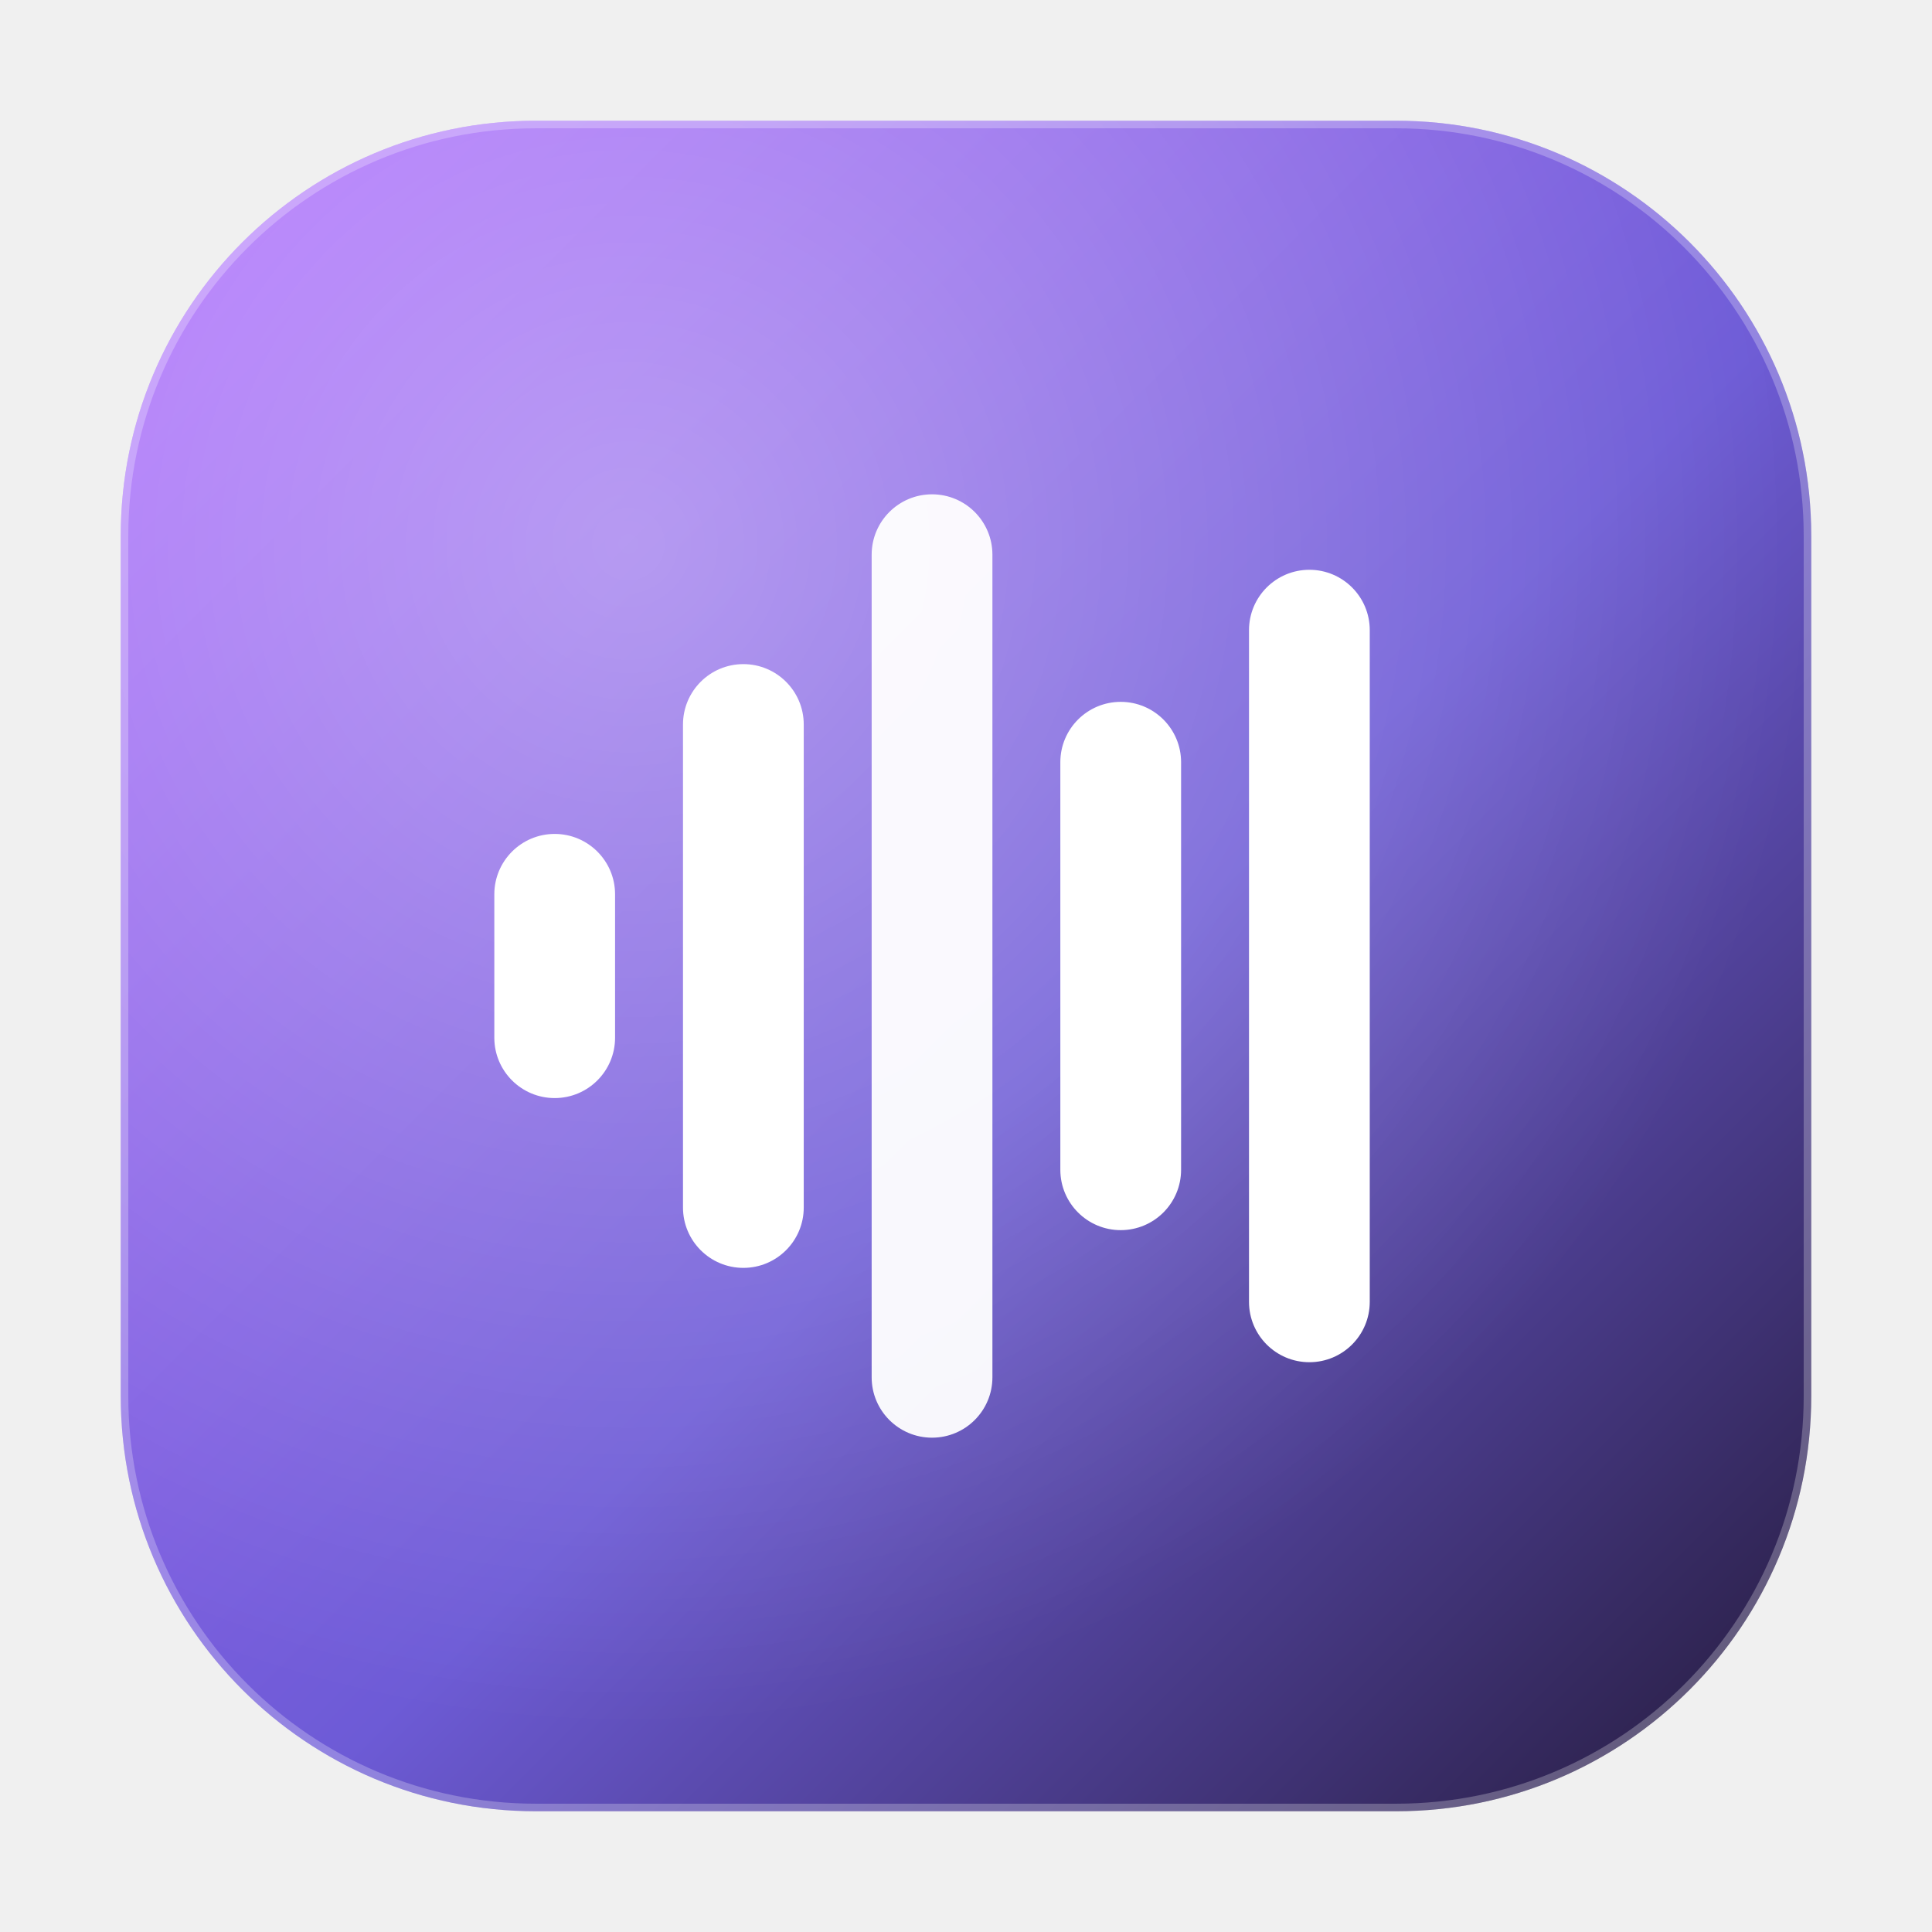
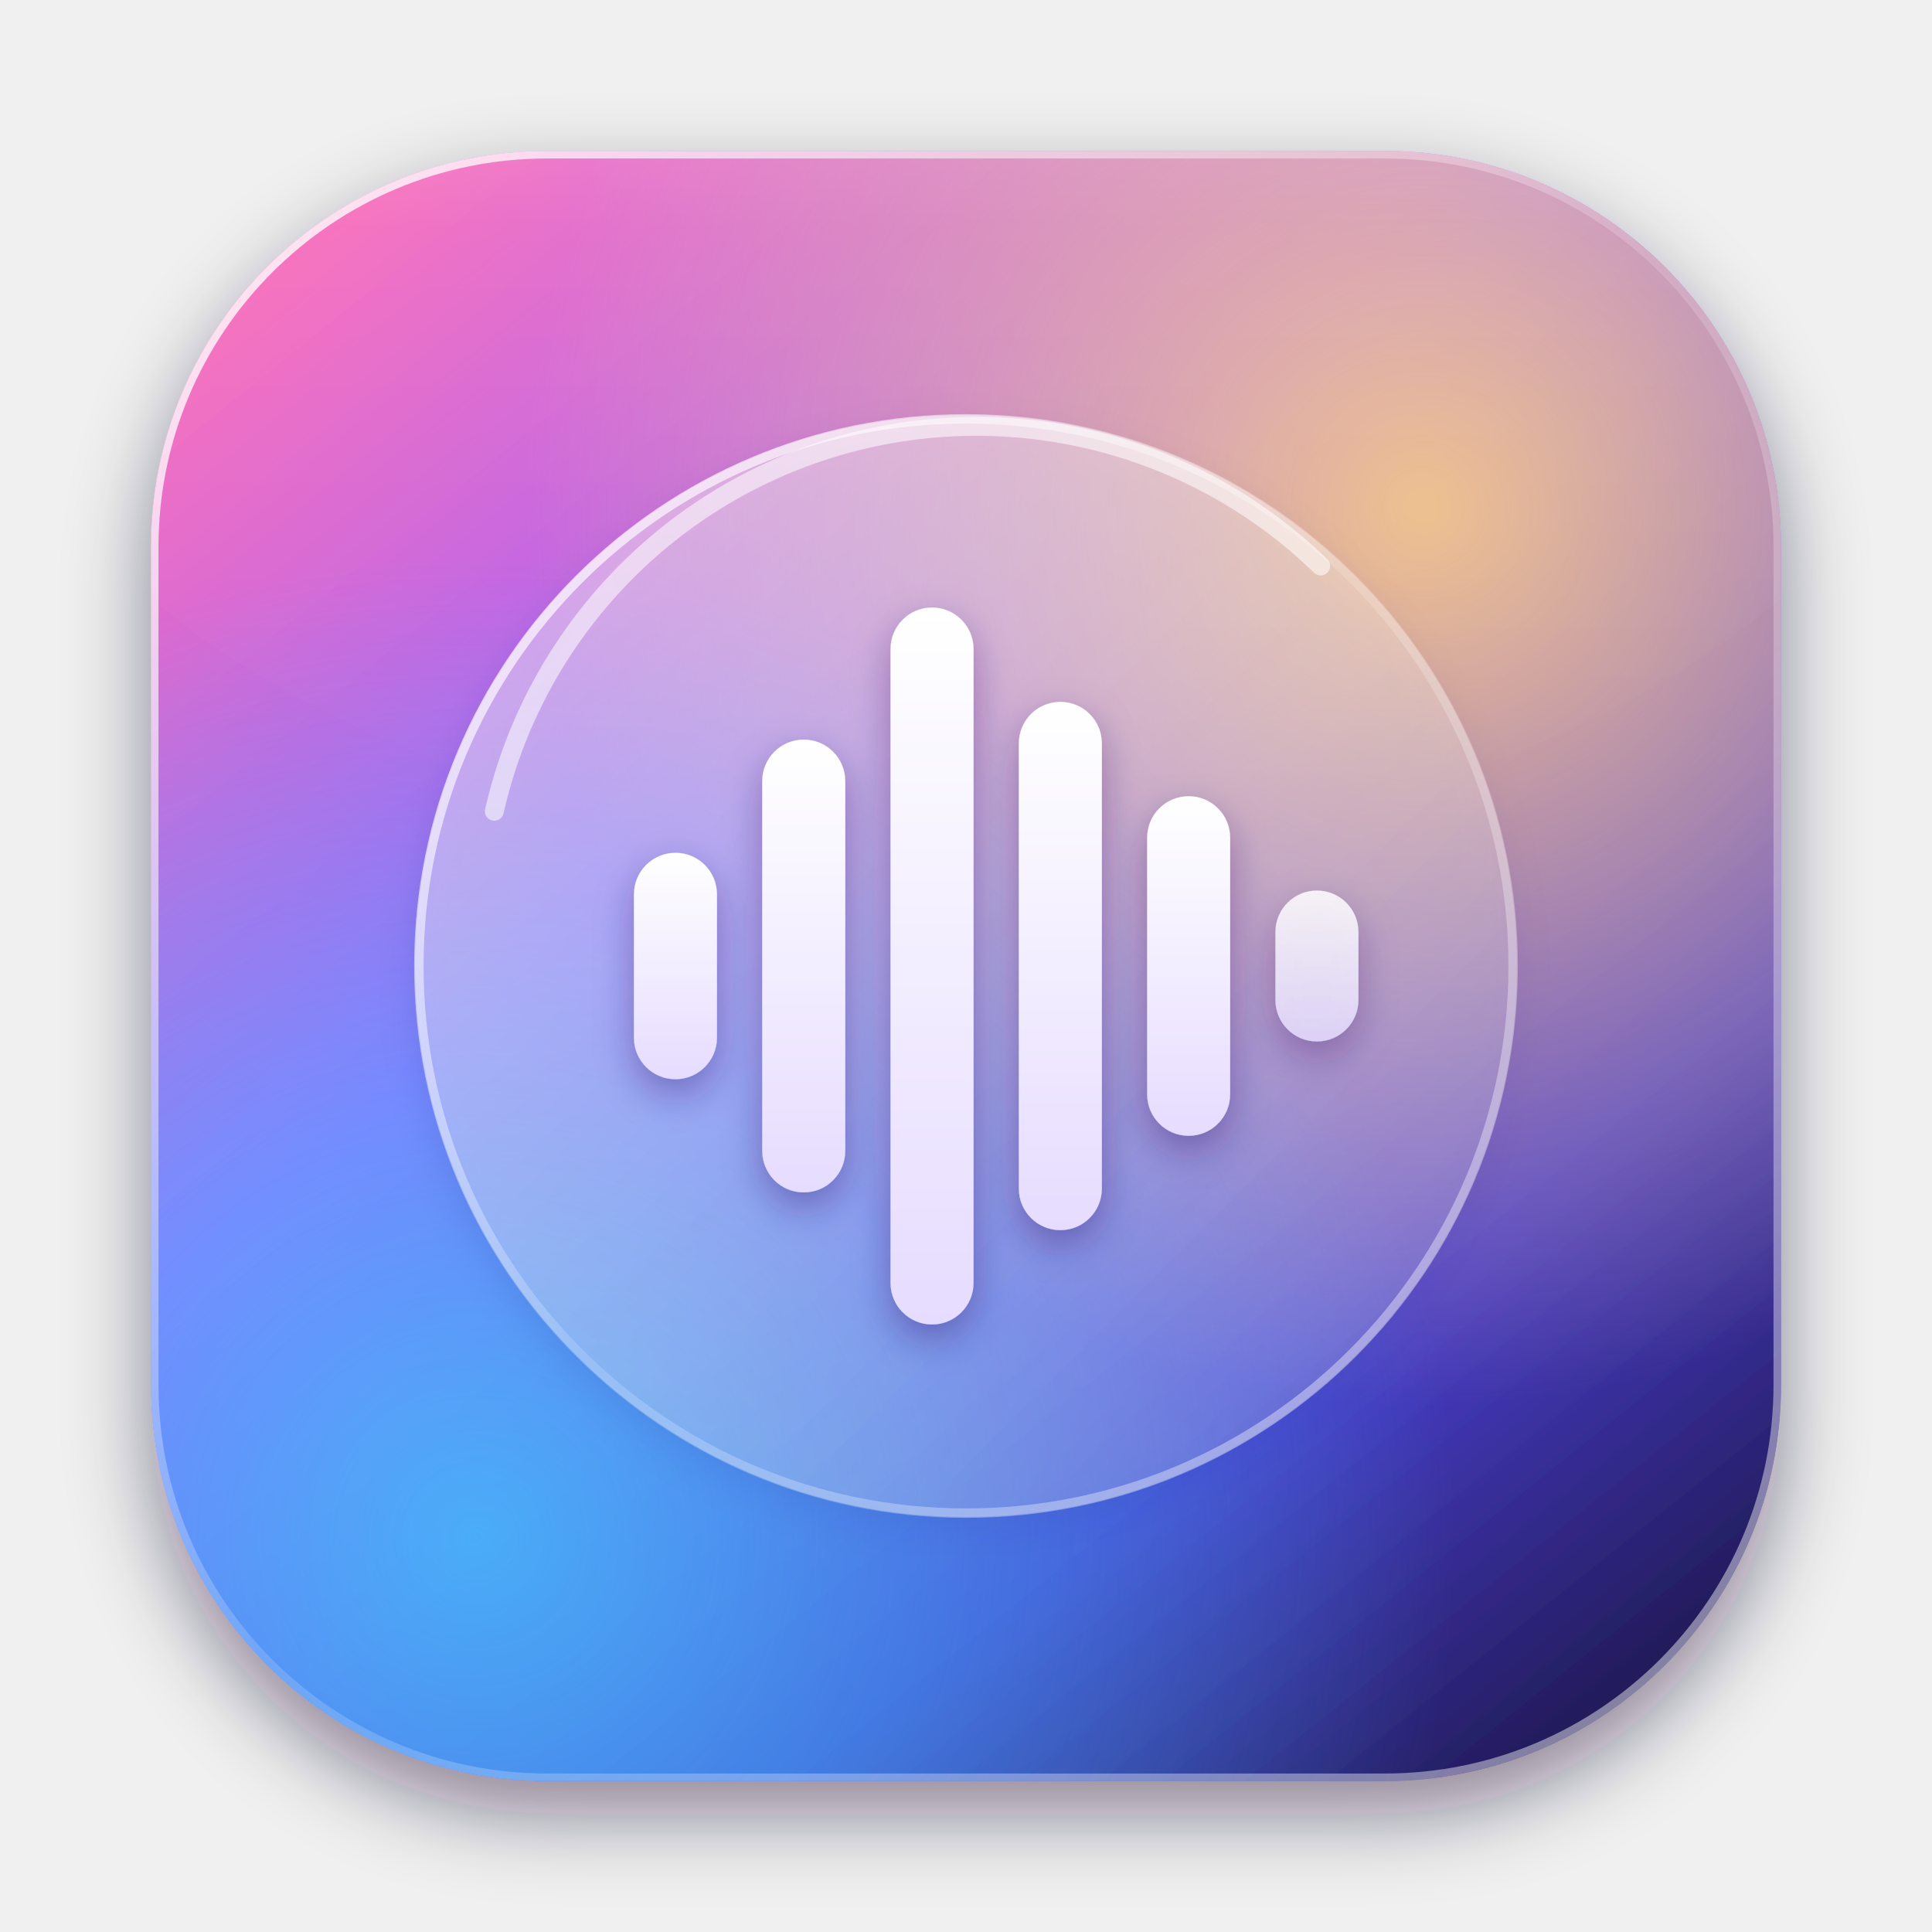
<svg xmlns="http://www.w3.org/2000/svg" width="1024" height="1024" viewBox="0 0 1024 1024">
  <defs>
-     <linearGradient id="bg" x1="0" y1="0" x2="1" y2="1">
-       <stop offset="0" stop-color="#b06dff" />
-       <stop offset="0.55" stop-color="#6d5bd6" />
-       <stop offset="1" stop-color="#241a3a" />
+     <linearGradient id="bg" x1="0.1" y1="0" x2="0.9" y2="1">
+       <stop offset="0" stop-color="#ff6fb5" />
+       <stop offset="0.38" stop-color="#9b5cff" />
+       <stop offset="0.75" stop-color="#4b3fd1" />
+       <stop offset="1" stop-color="#1c1648" />
    </linearGradient>
-     <radialGradient id="glow" cx="0.3" cy="0.25" r="0.7">
-       <stop offset="0" stop-color="#ffffff" stop-opacity="0.35" />
+     <radialGradient id="aura1" cx="0.78" cy="0.22" r="0.55">
+       <stop offset="0" stop-color="#ffd27a" stop-opacity="0.85" />
+       <stop offset="1" stop-color="#ffd27a" stop-opacity="0" />
+     </radialGradient>
+     <radialGradient id="aura2" cx="0.2" cy="0.85" r="0.6">
+       <stop offset="0" stop-color="#38d6ff" stop-opacity="0.7" />
+       <stop offset="1" stop-color="#38d6ff" stop-opacity="0" />
+     </radialGradient>
+     <linearGradient id="gloss" x1="0" y1="0" x2="0" y2="1">
+       <stop offset="0" stop-color="#ffffff" stop-opacity="0.45" />
+       <stop offset="0.45" stop-color="#ffffff" stop-opacity="0.05" />
      <stop offset="1" stop-color="#ffffff" stop-opacity="0" />
-     </radialGradient>
+     </linearGradient>
+     <linearGradient id="glass" x1="0" y1="0" x2="1" y2="1">
+       <stop offset="0" stop-color="#ffffff" stop-opacity="0.42" />
+       <stop offset="1" stop-color="#ffffff" stop-opacity="0.12" />
+     </linearGradient>
+     <linearGradient id="rim" x1="0" y1="0" x2="1" y2="1">
+       <stop offset="0" stop-color="#ffffff" stop-opacity="0.9" />
+       <stop offset="0.5" stop-color="#ffffff" stop-opacity="0.15" />
+       <stop offset="1" stop-color="#ffffff" stop-opacity="0.5" />
+     </linearGradient>
+     <linearGradient id="bar" x1="0" y1="0" x2="0" y2="1">
+       <stop offset="0" stop-color="#ffffff" />
+       <stop offset="1" stop-color="#e6dcff" />
+     </linearGradient>
+     <filter id="shadow" x="-20%" y="-20%" width="140%" height="140%">
+       <feDropShadow dx="0" dy="18" stdDeviation="22" flood-color="#12072e" flood-opacity="0.45" />
+     </filter>
+     <filter id="soft" x="-20%" y="-20%" width="140%" height="140%">
+       <feDropShadow dx="0" dy="8" stdDeviation="10" flood-color="#2a0d5e" flood-opacity="0.35" />
+     </filter>
+     <clipPath id="sq">
+       <rect x="80" y="80" width="864" height="864" rx="210" />
+     </clipPath>
  </defs>
-   <rect x="64" y="64" width="896" height="896" rx="220" fill="url(#bg)" />
-   <rect x="64" y="64" width="896" height="896" rx="220" fill="url(#glow)" />
-   <rect x="66" y="66" width="892" height="892" rx="218" fill="none" stroke="#ffffff" stroke-opacity="0.25" stroke-width="4" />
-   <g fill="#ffffff">
-     <rect x="262" y="442" width="64" height="140" rx="32" />
-     <rect x="362" y="352" width="64" height="320" rx="32" />
-     <rect x="462" y="262" width="64" height="500" rx="32" opacity="0.95" />
-     <rect x="562" y="372" width="64" height="280" rx="32" />
-     <rect x="662" y="302" width="64" height="420" rx="32" />
-     <rect x="762" y="442" width="0" height="0" />
+   <g filter="url(#shadow)">
+     <rect x="80" y="80" width="864" height="864" rx="210" fill="url(#bg)" />
+   </g>
+   <g clip-path="url(#sq)">
+     <rect x="80" y="80" width="864" height="864" fill="url(#aura1)" />
+     <rect x="80" y="80" width="864" height="864" fill="url(#aura2)" />
+     <ellipse cx="512" cy="150" rx="520" ry="300" fill="url(#gloss)" />
+   </g>
+   <rect x="82" y="82" width="860" height="860" rx="208" fill="none" stroke="url(#rim)" stroke-width="4" />
+   <g filter="url(#soft)">
+     <circle cx="512" cy="512" r="292" fill="url(#glass)" />
+   </g>
+   <circle cx="512" cy="512" r="290" fill="none" stroke="url(#rim)" stroke-width="5" />
+   <path d="M 262 430 A 262 262 0 0 1 700 300" fill="none" stroke="#ffffff" stroke-opacity="0.55" stroke-width="10" stroke-linecap="round" />
+   <g fill="url(#bar)" filter="url(#soft)">
+     <rect x="336" y="452" width="44" height="120" rx="22" />
+     <rect x="404" y="392" width="44" height="240" rx="22" />
+     <rect x="472" y="322" width="44" height="380" rx="22" />
+     <rect x="540" y="372" width="44" height="280" rx="22" />
+     <rect x="608" y="422" width="44" height="180" rx="22" />
+     <rect x="676" y="472" width="44" height="80" rx="22" opacity="0.85" />
  </g>
</svg>
